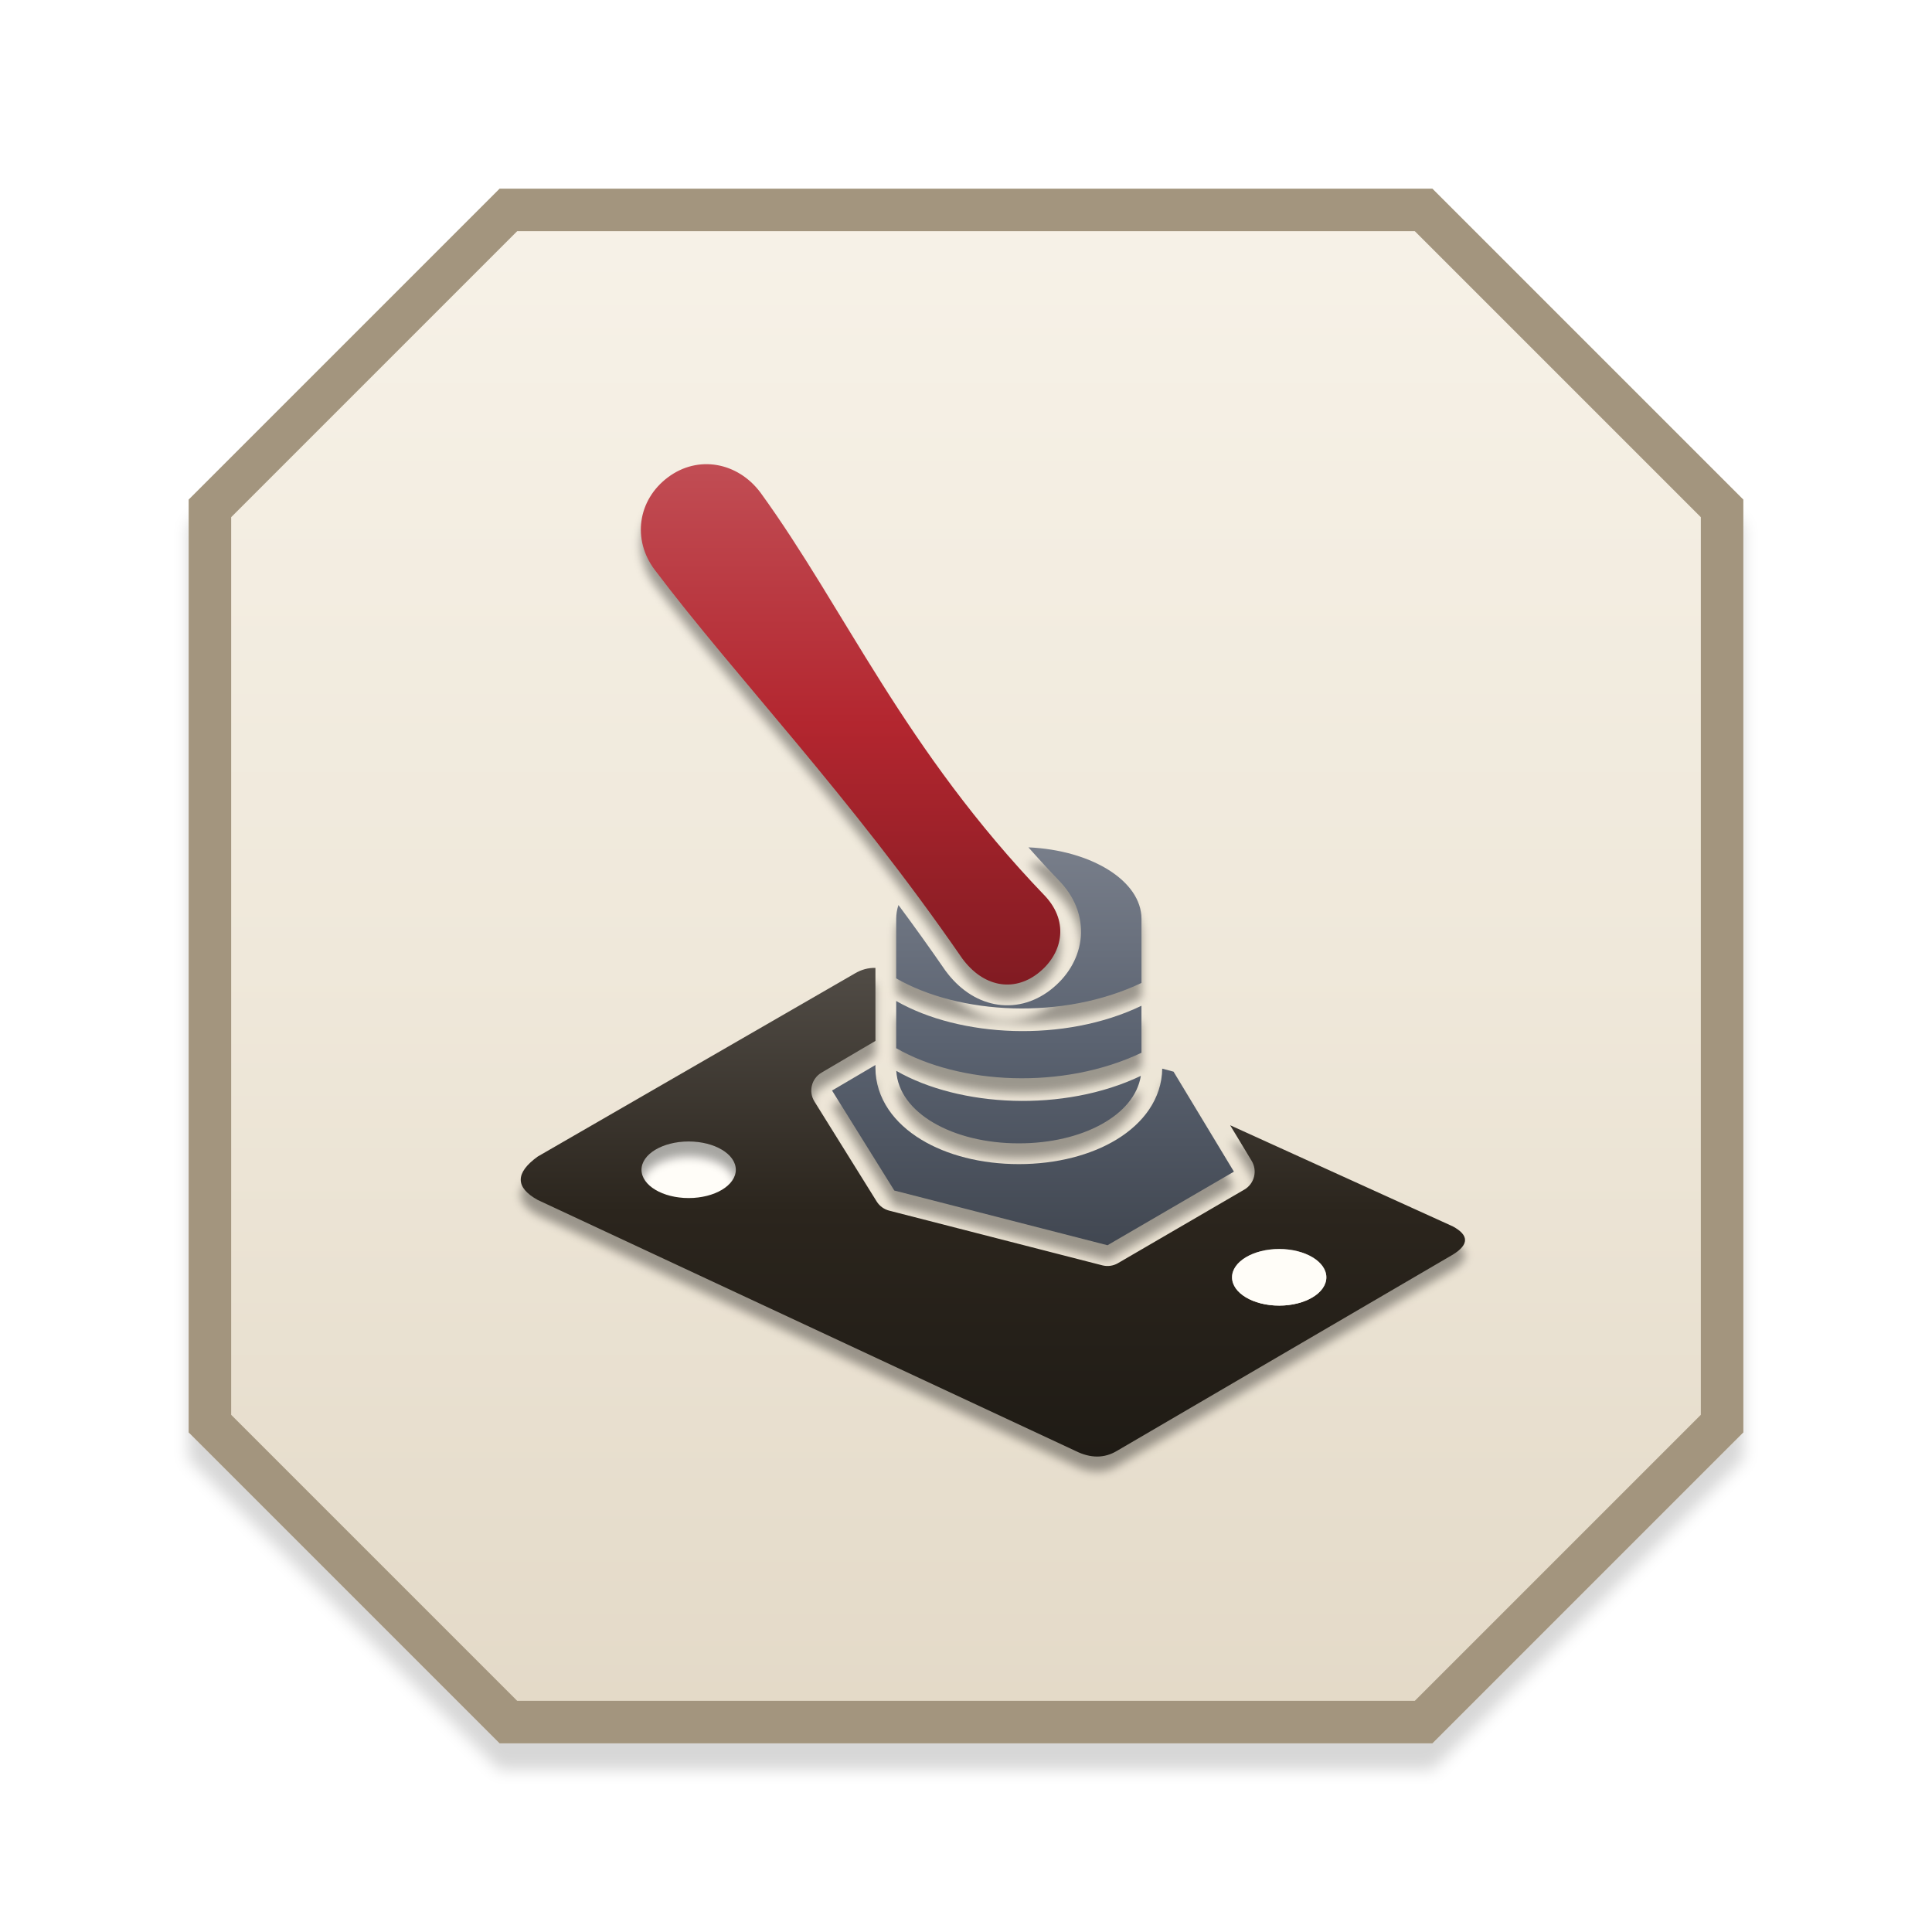
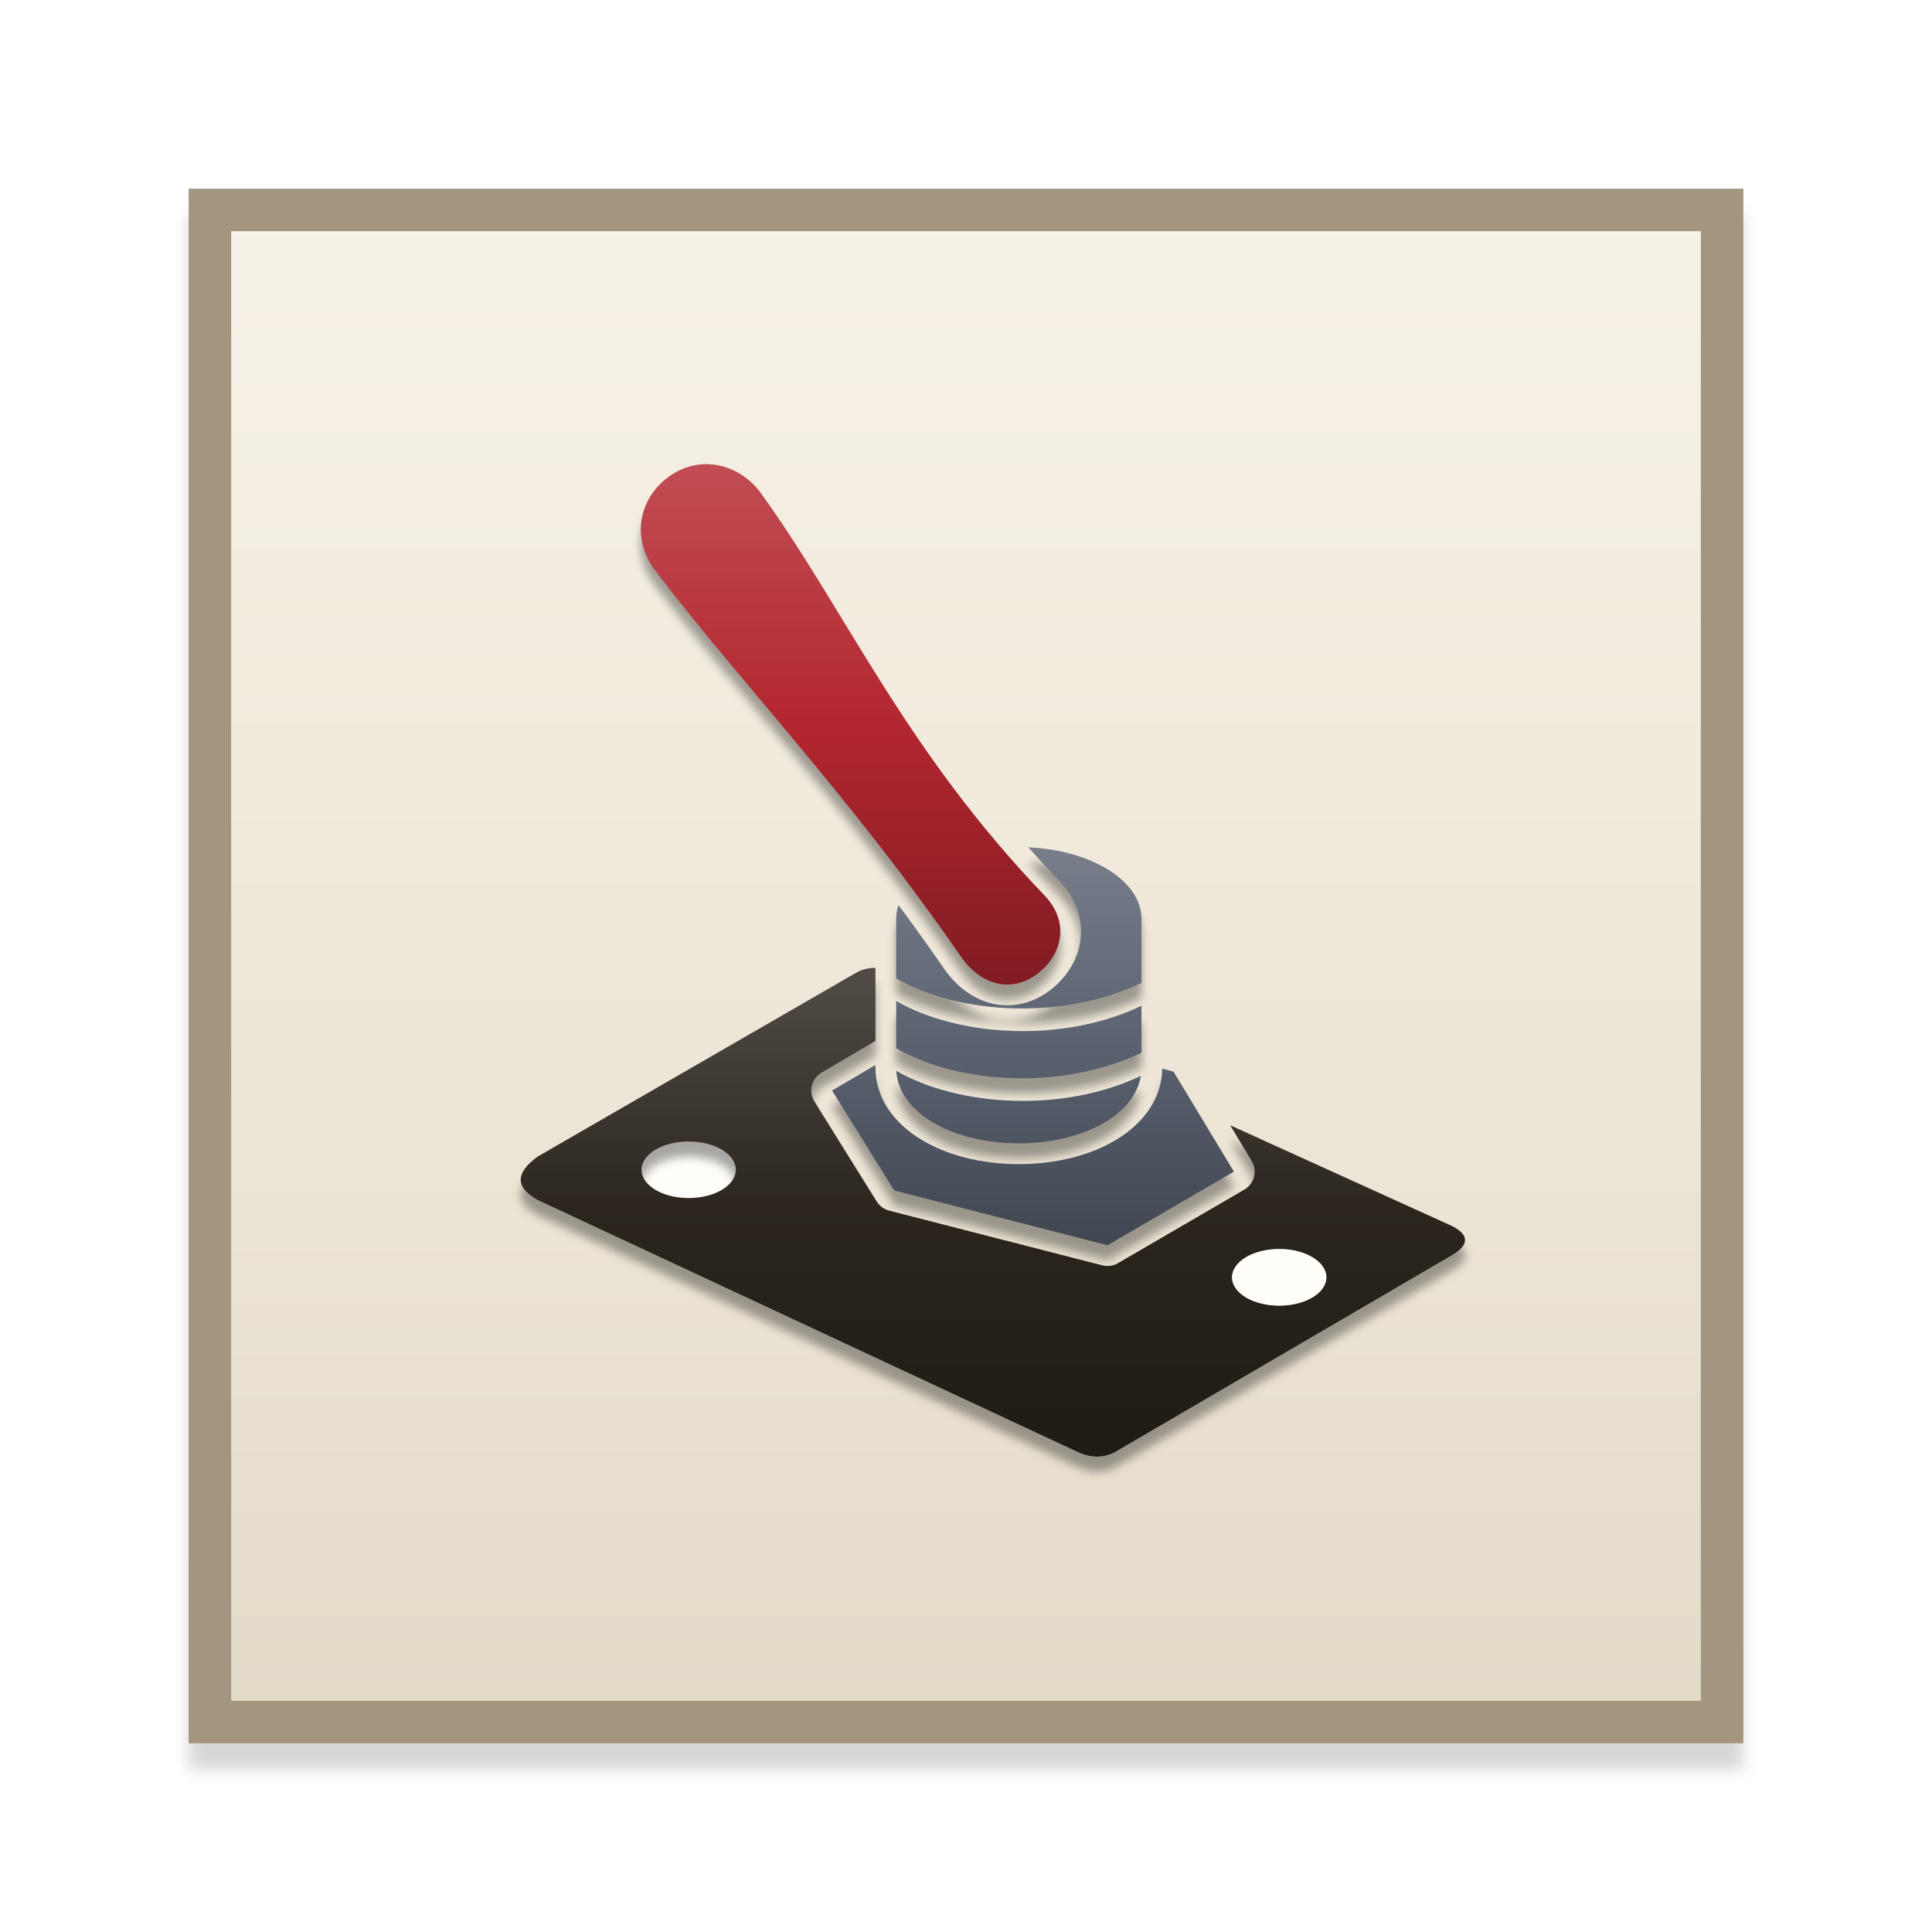
<svg xmlns="http://www.w3.org/2000/svg" width="1024" height="1024" viewBox="0 0 1024 1024">
  <defs>
    <filter id="filter-1" filterUnits="userSpaceOnUse" x="72" y="72" width="880" height="880" data-vc-blend="multiply" color-interpolation-filters="sRGB">
      <feGaussianBlur in="SourceAlpha" stdDeviation="4" />
      <feOffset dx="0" dy="14" result="shadow" />
      <feFlood flood-color="#000000" flood-opacity="0.16" />
      <feComposite in2="shadow" operator="in" result="paint" />
      <feMerge>
        <feMergeNode in="paint" />
        <feMergeNode in="SourceGraphic" />
      </feMerge>
    </filter>
    <linearGradient id="linear-gradient-1" x1="512" y1="100" x2="512" y2="924" gradientUnits="userSpaceOnUse">
      <stop offset="0" stop-color="#f7f2e8" />
      <stop offset="0.5" stop-color="#efe8da" />
      <stop offset="1" stop-color="#e3d9c7" />
    </linearGradient>
    <filter id="filter-2" filterUnits="userSpaceOnUse" x="258.5" y="228.523" width="535.5" height="560.977" data-vc-blend="multiply" color-interpolation-filters="sRGB">
      <feGaussianBlur in="SourceAlpha" stdDeviation="2.5" />
      <feOffset dx="0" dy="8" result="shadow" />
      <feFlood flood-color="#050403" flood-opacity="0.35" />
      <feComposite in2="shadow" operator="in" result="paint" />
      <feMerge>
        <feMergeNode in="paint" />
        <feMergeNode in="SourceGraphic" />
      </feMerge>
    </filter>
    <linearGradient id="linear-gradient-2" x1="512" y1="449" x2="512" y2="660" gradientUnits="userSpaceOnUse">
      <stop offset="0" stop-color="#787e8a" />
      <stop offset="0.5" stop-color="#5a6270" />
      <stop offset="1" stop-color="#414751" />
    </linearGradient>
    <linearGradient id="linear-gradient-3" x1="512" y1="246" x2="512" y2="522" gradientUnits="userSpaceOnUse">
      <stop offset="0" stop-color="#c14d54" />
      <stop offset="0.5" stop-color="#b3262f" />
      <stop offset="1" stop-color="#811b22" />
    </linearGradient>
    <linearGradient id="linear-gradient-4" x1="512" y1="513" x2="512" y2="772" gradientUnits="userSpaceOnUse">
      <stop offset="0" stop-color="#514c46" />
      <stop offset="0.5" stop-color="#2b251d" />
      <stop offset="1" stop-color="#1f1b15" />
    </linearGradient>
  </defs>
  <g id="Exhibit_Switch" data-name="Exhibit Switch">
    <g filter="url(#filter-1)">
-       <polygon id="Tile" points="264.8,100 759.2,100 924,264.8 924,759.2 759.2,924 264.8,924 100,759.2 100,264.8" fill="url(#linear-gradient-1)" />
+       <polygon id="Tile" points="100,100 924,100 924,924 100,924" fill="url(#linear-gradient-1)" />
    </g>
-     <path id="Border" d="M264.8 99.999 L759.2 99.999 L924 264.8 L924 759.2 L759.2 924 L264.8 924 L99.999 759.2 L99.999 264.8 Z M274.13 122.522 L122.523 274.13 L122.523 749.87 L274.13 901.478 L749.87 901.478 L901.478 749.87 L901.478 274.13 L749.87 122.522 Z" fill="#a3957e" />
+     <path id="Border" d="M100 100 L924 100 L924 924 L100 924 Z M122.523 122.523 L122.523 901.478 L901.478 901.478 L901.478 122.523 Z" fill="#a3957e" />
    <ellipse id="Mounting_hole_interior" data-name="Mounting hole interior" cx="365" cy="620" rx="25" ry="15" fill="#fffdf8" />
    <g filter="url(#filter-2)">
      <g id="Panel_toggle_switch" data-name="Panel toggle switch">
        <path id="Hex_mounting_nut" data-name="Hex mounting nut" d="M441 578 L464 564.471 L464 566 C464 573.955 466.475 581.484 470.996 588.136 C475.172 594.281 481.061 599.643 488.296 604.031 C501.783 612.209 519.975 617 540 617 C560.025 617 578.217 612.209 591.704 604.031 C598.939 599.643 604.828 594.281 609.004 588.136 C613.448 581.598 615.915 574.212 615.998 566.407 L622 568 L654 621 L587 660 L474 631 Z" fill="url(#linear-gradient-2)" />
        <path id="Red_insulated_bat_handle___thrown_left" data-name="Red insulated bat handle — thrown left" d="M347 302 C335 286 338 265 354 253 C370 241 391 245 403 261 C448 323 479 397 554 475 C567 489 563 506 550 516 C537 526 521 523 510 508 C450 421 390 359 347 302 Z" fill="url(#linear-gradient-3)" />
        <path id="Threaded_bushing" data-name="Threaded bushing" d="M561.929 467.376 C556.051 461.262 550.448 455.174 545.091 449.114 C578.695 450.628 605 467 605 487 L605 520.978 C563.441 540.771 508.618 537.892 475 518.556 L475 487 C475 484.496 475.412 482.049 476.2 479.681 C484.417 490.758 492.68 502.262 500.945 514.245 C501.005 514.333 501.067 514.419 501.13 514.505 C508.274 524.248 517.404 530.258 527.13 532.169 C537.234 534.154 547.693 531.652 556.707 524.719 C565.507 517.949 571.25 508.627 572.647 498.503 C574.098 487.984 570.813 476.941 562.061 467.515 C562.017 467.468 561.973 467.422 561.929 467.376 Z M475 555.556 L475 530.541 C508.701 549.86 564.041 552.767 605 533.071 L605 557.978 C563.441 577.771 508.618 574.892 475 555.556 Z M540 606 C504.823 606 476.329 589.768 475.045 567.567 C508.659 586.811 563.76 589.743 604.667 570.23 C601.356 591.054 573.755 606 540 606 Z" fill="url(#linear-gradient-2)" />
        <path id="Mounting_plate" data-name="Mounting plate" d="M453 516 C456.485 513.909 460.151 512.911 464 513.006 L464 551.709 L435.423 568.519 C430.097 571.652 428.396 578.568 431.662 583.814 L464.662 636.814 C466.158 639.217 468.524 640.951 471.266 641.655 L584.266 670.655 C587.065 671.373 590.036 670.961 592.534 669.507 L659.534 630.507 C664.84 627.418 666.59 620.571 663.417 615.314 L651.995 596.398 L770 650 C778.667 654.667 778.667 659.667 770 665 L592 769 C585.333 773 578 773 570 769 L285 636 C273 629.333 273 621.667 285 613 Z M365 605 C351.193 605 340 611.716 340 620 C340 628.284 351.193 635 365 635 C378.807 635 390 628.284 390 620 C390 611.716 378.807 605 365 605 Z M678 662 C664.193 662 653 668.716 653 677 C653 685.284 664.193 692 678 692 C691.807 692 703 685.284 703 677 C703 668.716 691.807 662 678 662 Z" fill="url(#linear-gradient-4)" />
      </g>
    </g>
    <ellipse id="Mounting_hole_interior-2" data-name="Mounting hole interior" cx="678" cy="677" rx="25" ry="15" fill="#fffdf8" />
  </g>
</svg>
